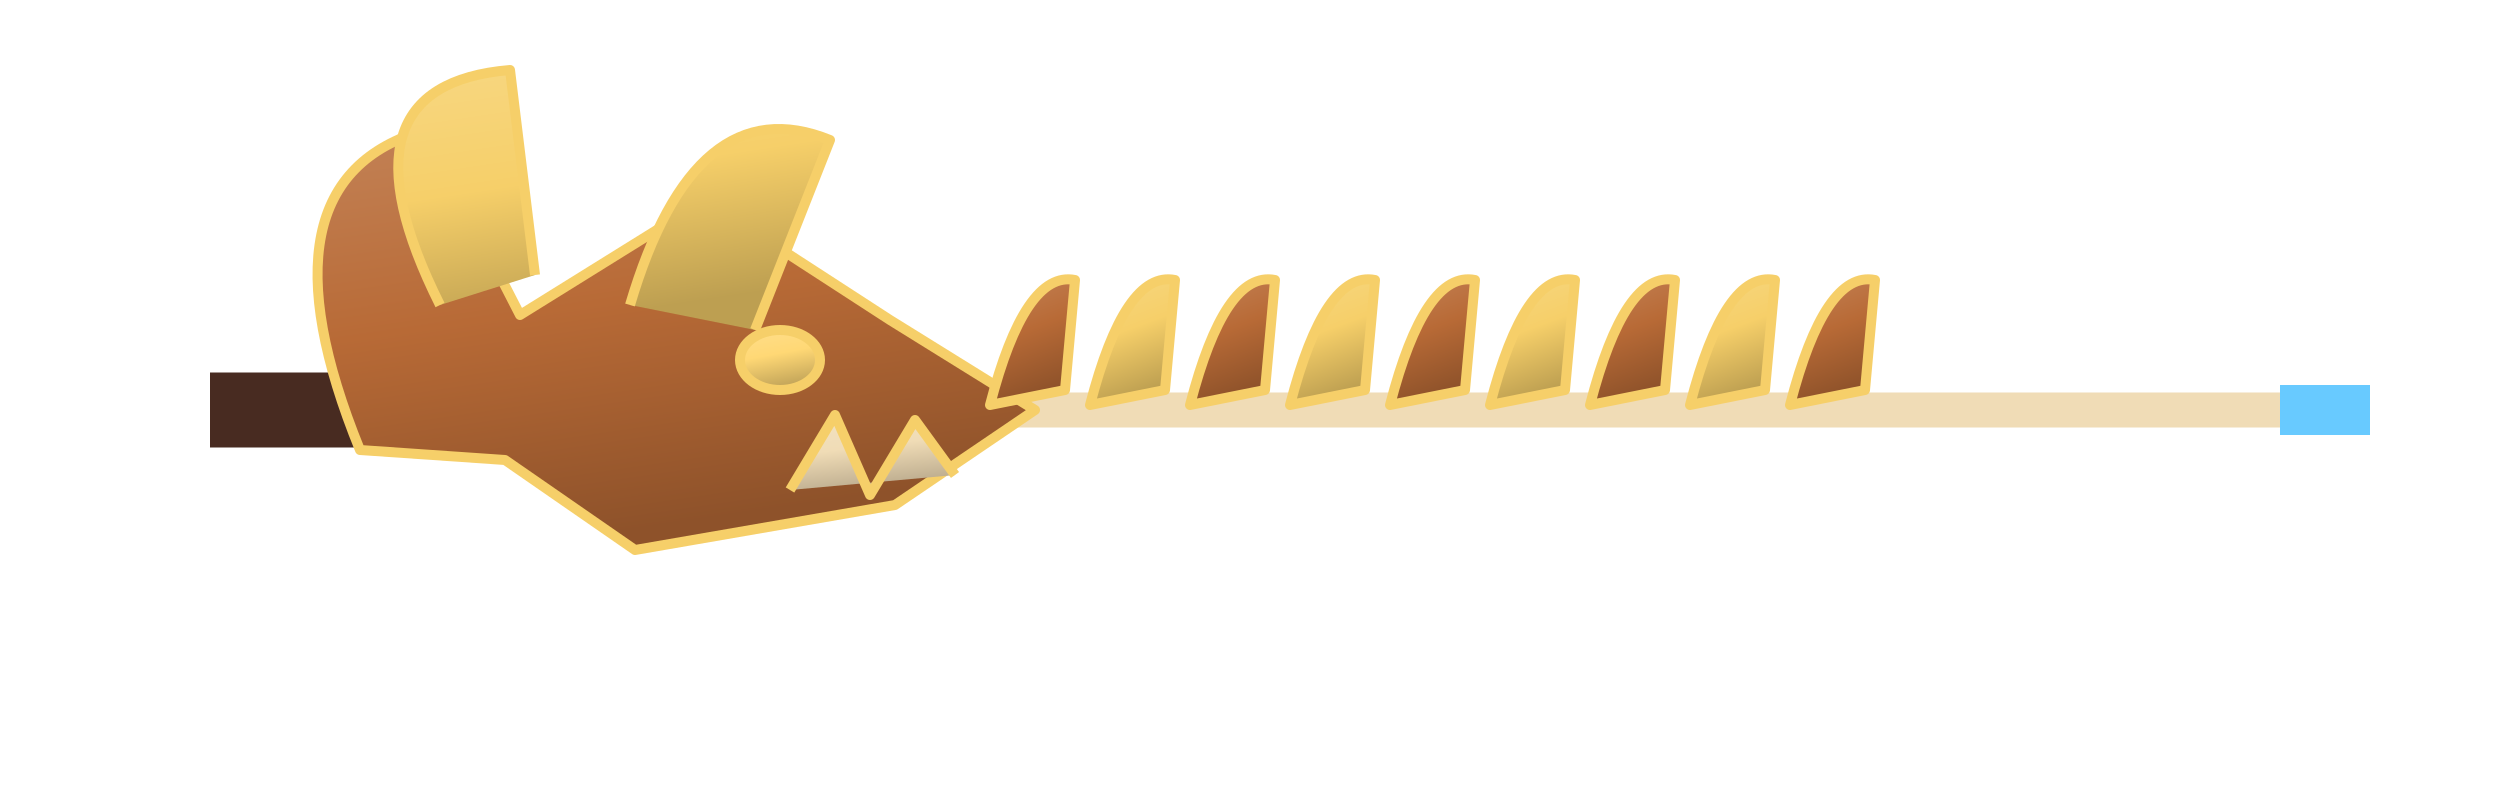
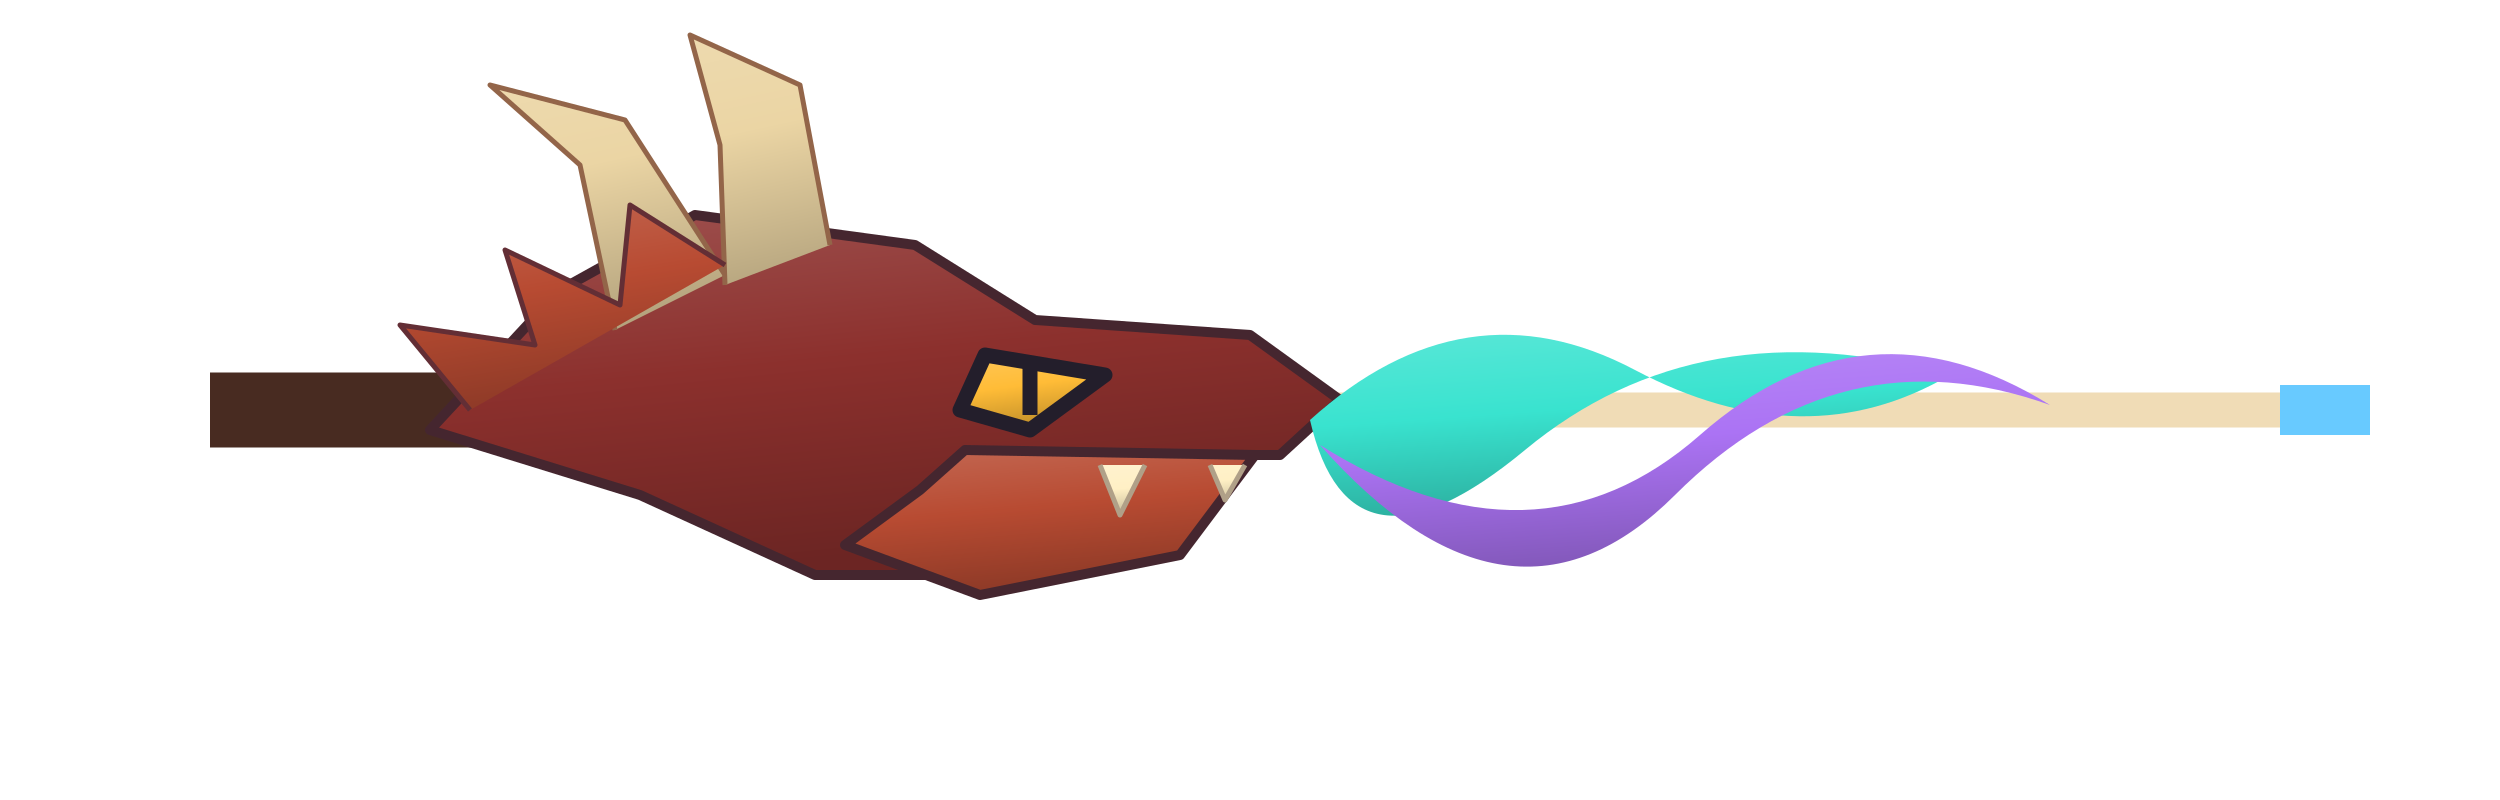
<svg xmlns="http://www.w3.org/2000/svg" viewBox="0 0 500 160" role="img" aria-label="Dragon’s Bite">
  <defs>
    <linearGradient id="art1c0" x1="0" y1="0" x2="0.25" y2="1">
      <stop offset="0" stop-color="#f2e2c2" />
      <stop offset=".48" stop-color="#f0dcb6" />
      <stop offset="1" stop-color="#b9a98c" />
    </linearGradient>
    <linearGradient id="art1c1" x1="0" y1="0" x2="0.25" y2="1">
      <stop offset="0" stop-color="#654d45" />
      <stop offset=".48" stop-color="#482b21" />
      <stop offset="1" stop-color="#372119" />
    </linearGradient>
    <linearGradient id="art1c2" x1="0" y1="0" x2="0.25" y2="1">
      <stop offset="0" stop-color="#80d2ff" />
      <stop offset=".48" stop-color="#68caff" />
      <stop offset="1" stop-color="#509cc4" />
    </linearGradient>
    <linearGradient id="art1c3" x1="0" y1="0" x2="0.25" y2="1">
-       <stop offset="0" stop-color="#c38256" />
-       <stop offset=".48" stop-color="#b86a36" />
-       <stop offset="1" stop-color="#8e522a" />
+       <stop offset="0" stop-color="#9e514f" />
+       <stop offset=".48" stop-color="#8c302d" />
+       <stop offset="1" stop-color="#6c2523" />
    </linearGradient>
    <linearGradient id="art1c4" x1="0" y1="0" x2="0.25" y2="1">
-       <stop offset="0" stop-color="#f7d781" />
-       <stop offset=".48" stop-color="#f6cf69" />
-       <stop offset="1" stop-color="#bd9f51" />
+       <stop offset="0" stop-color="#634950" />
+       <stop offset=".48" stop-color="#45262f" />
+       <stop offset="1" stop-color="#351d24" />
    </linearGradient>
    <linearGradient id="art1c5" x1="0" y1="0" x2="0.25" y2="1">
-       <stop offset="0" stop-color="#ffde8b" />
-       <stop offset=".48" stop-color="#ffd875" />
-       <stop offset="1" stop-color="#c4a65a" />
+       <stop offset="0" stop-color="#c36853" />
+       <stop offset=".48" stop-color="#b84b32" />
+       <stop offset="1" stop-color="#8e3a27" />
+     </linearGradient>
+     <linearGradient id="art1c6" x1="0" y1="0" x2="0.25" y2="1">
+       <stop offset="0" stop-color="#eedcb3" />
+       <stop offset=".48" stop-color="#ebd5a4" />
+       <stop offset="1" stop-color="#b5a47e" />
+     </linearGradient>
+     <linearGradient id="art1c7" x1="0" y1="0" x2="0.25" y2="1">
+       <stop offset="0" stop-color="#a47e66" />
+       <stop offset=".48" stop-color="#936549" />
+       <stop offset="1" stop-color="#714e38" />
+     </linearGradient>
+     <linearGradient id="art1c8" x1="0" y1="0" x2="0.25" y2="1">
+       <stop offset="0" stop-color="#ffc757" />
+       <stop offset=".48" stop-color="#ffbc37" />
+       <stop offset="1" stop-color="#c4912a" />
+     </linearGradient>
+     <linearGradient id="art1c9" x1="0" y1="0" x2="0.25" y2="1">
+       <stop offset="0" stop-color="#46424d" />
+       <stop offset=".48" stop-color="#231e2b" />
+       <stop offset="1" stop-color="#1b1721" />
+     </linearGradient>
+     <linearGradient id="art1c10" x1="0" y1="0" x2="0.25" y2="1">
+       <stop offset="0" stop-color="#fff2ce" />
+       <stop offset=".48" stop-color="#fff0c5" />
+       <stop offset="1" stop-color="#c4b998" />
+     </linearGradient>
+     <linearGradient id="art1c11" x1="0" y1="0" x2="0.25" y2="1">
+       <stop offset="0" stop-color="#bdaf9b" />
+       <stop offset=".48" stop-color="#b0a088" />
+       <stop offset="1" stop-color="#887b69" />
+     </linearGradient>
+     <linearGradient id="art1c12" x1="0" y1="0" x2="0.25" y2="1">
+       <stop offset="0" stop-color="#7c4f55" />
+       <stop offset=".48" stop-color="#632e35" />
+       <stop offset="1" stop-color="#4c2329" />
+     </linearGradient>
+     <linearGradient id="art1c13" x1="0" y1="0" x2="0.25" y2="1">
+       <stop offset="0" stop-color="#59e7d7" />
+       <stop offset=".48" stop-color="#39e3cf" />
+       <stop offset="1" stop-color="#2caf9f" />
+     </linearGradient>
+     <linearGradient id="art1c14" x1="0" y1="0" x2="0.25" y2="1">
+       <stop offset="0" stop-color="#b889f6" />
+       <stop offset=".48" stop-color="#ab73f4" />
+       <stop offset="1" stop-color="#8459bc" />
    </linearGradient>
  </defs>
  <path d="M55 82H461" stroke="#f0dcb6" stroke-width="7" />
  <path d="M42 82H107" stroke="#482b21" stroke-width="15" />
  <path d="M456 82H474" stroke="#68caff" stroke-width="10" />
-   <path d="M72 90 Q50 36 85 26L104 63 141 40 178 64 207 82 179 101 127 110 101 92Z" fill="url(#art1c3)" stroke="#f6cf69" stroke-width="2" stroke-linejoin="round" />
-   <path d="M88 61 Q66 17 102 14L107 55 M126 61 Q139 17 166 28L151 66" fill="url(#art1c4)" stroke="#f6cf69" stroke-width="2" stroke-linejoin="round" />
-   <ellipse cx="156" cy="72" rx="8" ry="6" fill="url(#art1c5)" stroke="#f6cf69" stroke-width="2" />
-   <path d="M158 98 167 83 174 99 183 84 191 95" fill="url(#art1c0)" stroke="#f6cf69" stroke-width="2" stroke-linejoin="round" />
-   <path d="M198 81q7-27 17-25l-2 22Z" fill="url(#art1c3)" stroke="#f6cf69" stroke-width="2" stroke-linejoin="round" />
-   <path d="M218 81q7-27 17-25l-2 22Z" fill="url(#art1c4)" stroke="#f6cf69" stroke-width="2" stroke-linejoin="round" />
-   <path d="M238 81q7-27 17-25l-2 22Z" fill="url(#art1c3)" stroke="#f6cf69" stroke-width="2" stroke-linejoin="round" />
-   <path d="M258 81q7-27 17-25l-2 22Z" fill="url(#art1c4)" stroke="#f6cf69" stroke-width="2" stroke-linejoin="round" />
-   <path d="M278 81q7-27 17-25l-2 22Z" fill="url(#art1c3)" stroke="#f6cf69" stroke-width="2" stroke-linejoin="round" />
-   <path d="M298 81q7-27 17-25l-2 22Z" fill="url(#art1c4)" stroke="#f6cf69" stroke-width="2" stroke-linejoin="round" />
-   <path d="M318 81q7-27 17-25l-2 22Z" fill="url(#art1c3)" stroke="#f6cf69" stroke-width="2" stroke-linejoin="round" />
-   <path d="M338 81q7-27 17-25l-2 22Z" fill="url(#art1c4)" stroke="#f6cf69" stroke-width="2" stroke-linejoin="round" />
-   <path d="M358 81q7-27 17-25l-2 22Z" fill="url(#art1c3)" stroke="#f6cf69" stroke-width="2" stroke-linejoin="round" />
+   <path d="M86 86 112 58 139 43 183 49 207 64 250 67 268 80 256 91 215 91 195 115 163 115 128 99Z" fill="url(#art1c3)" stroke="#45262f" stroke-width="2" stroke-linejoin="round" />
+   <path d="M193 90 251 91 236 111 196 119 169 109 184 98Z" fill="url(#art1c5)" stroke="#45262f" stroke-width="2" stroke-linejoin="round" />
+   <path d="M145 55 125 24 98 17 116 33 123 66 M166 49 160 17 138 7 144 29 145 57" fill="url(#art1c6)" stroke="#936549" stroke-width="1" stroke-linejoin="round" />
+   <path d="M197 71 221 75 206 86 192 82Z" fill="url(#art1c8)" stroke="#231e2b" stroke-width="3" stroke-linejoin="round" />
+   <path d="M206 73v10" fill="none" stroke="#231e2b" stroke-width="3" stroke-linejoin="round" />
+   <path d="M220 93 224 103 229 93 M242 93 245 100 249 93" fill="url(#art1c10)" stroke="#b0a088" stroke-width="1" stroke-linejoin="round" />
+   <path d="M94 82 80 65 107 69 101 50 124 61 126 41 145 53" fill="url(#art1c5)" stroke="#632e35" stroke-width="1" stroke-linejoin="round" />
+   <path d="M262 84Q293 56 327 74T390 75Q340 61 305 90T262 84Z" fill="url(#art1c13)" stroke="none" stroke-width="2" stroke-linejoin="round" />
+   <path d="M264 89Q307 116 340 87T410 81Q368 66 335 99T264 89Z" fill="url(#art1c14)" stroke="none" stroke-width="2" stroke-linejoin="round" />
</svg>
